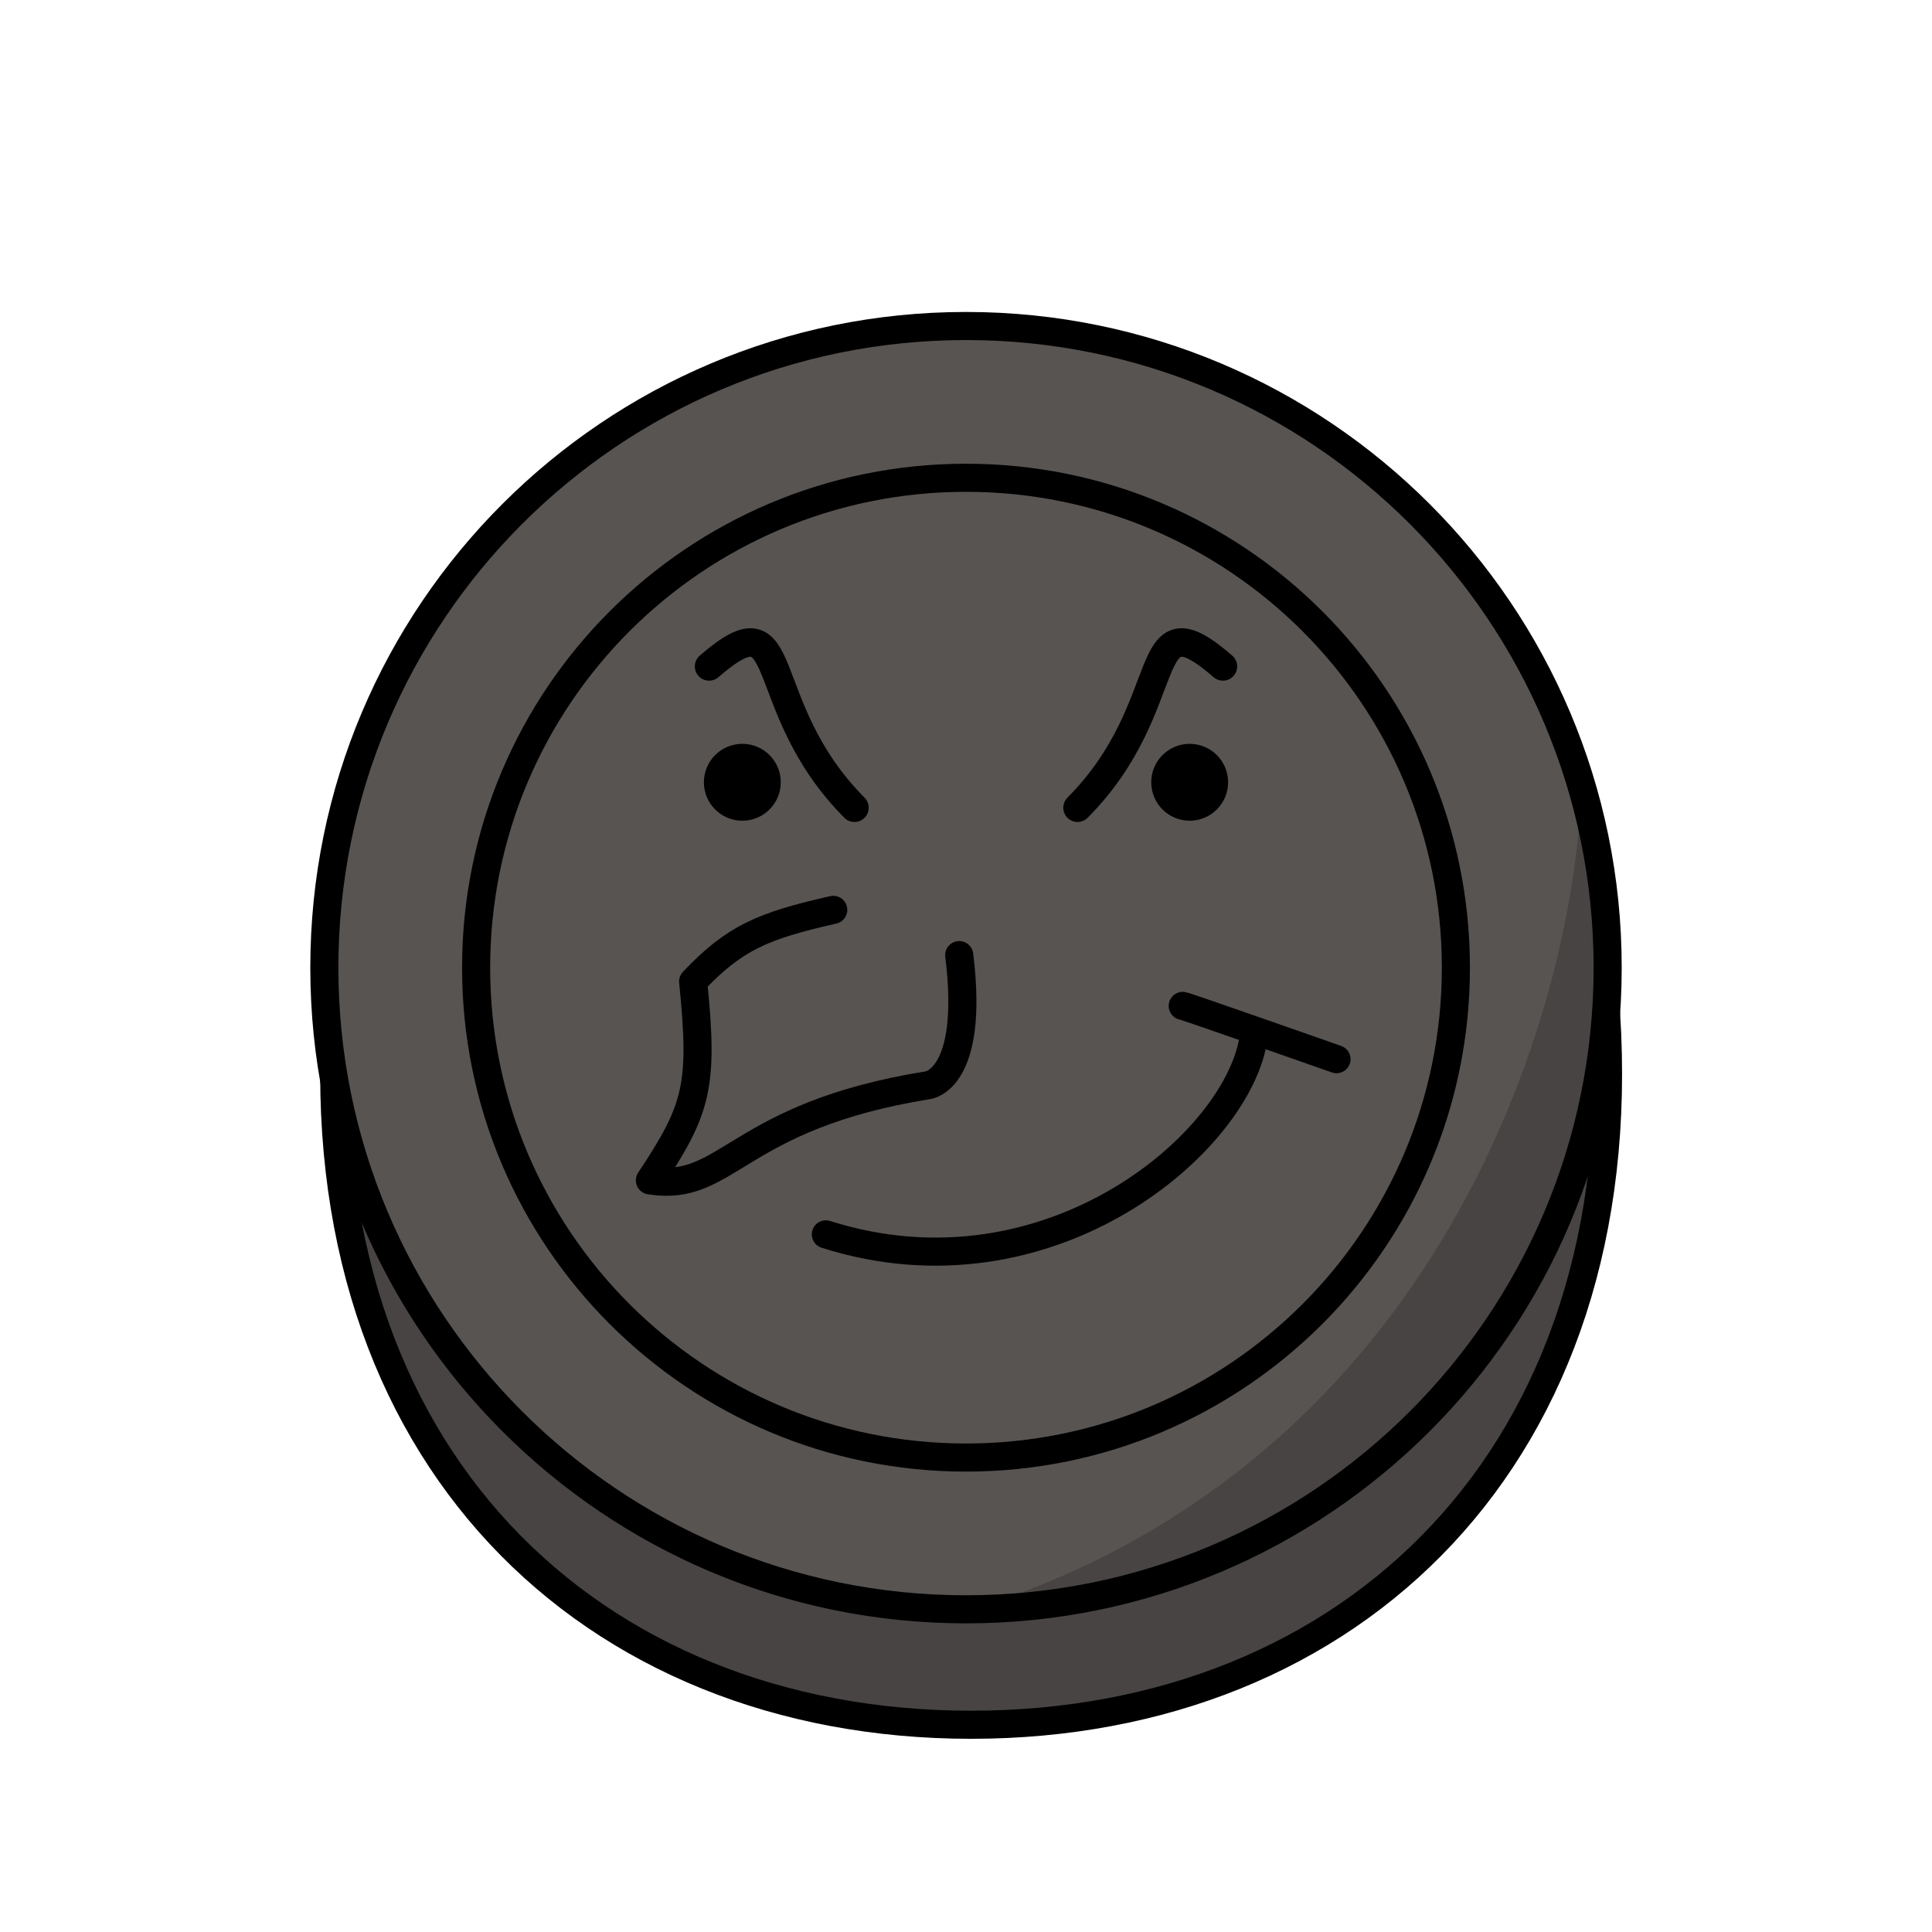
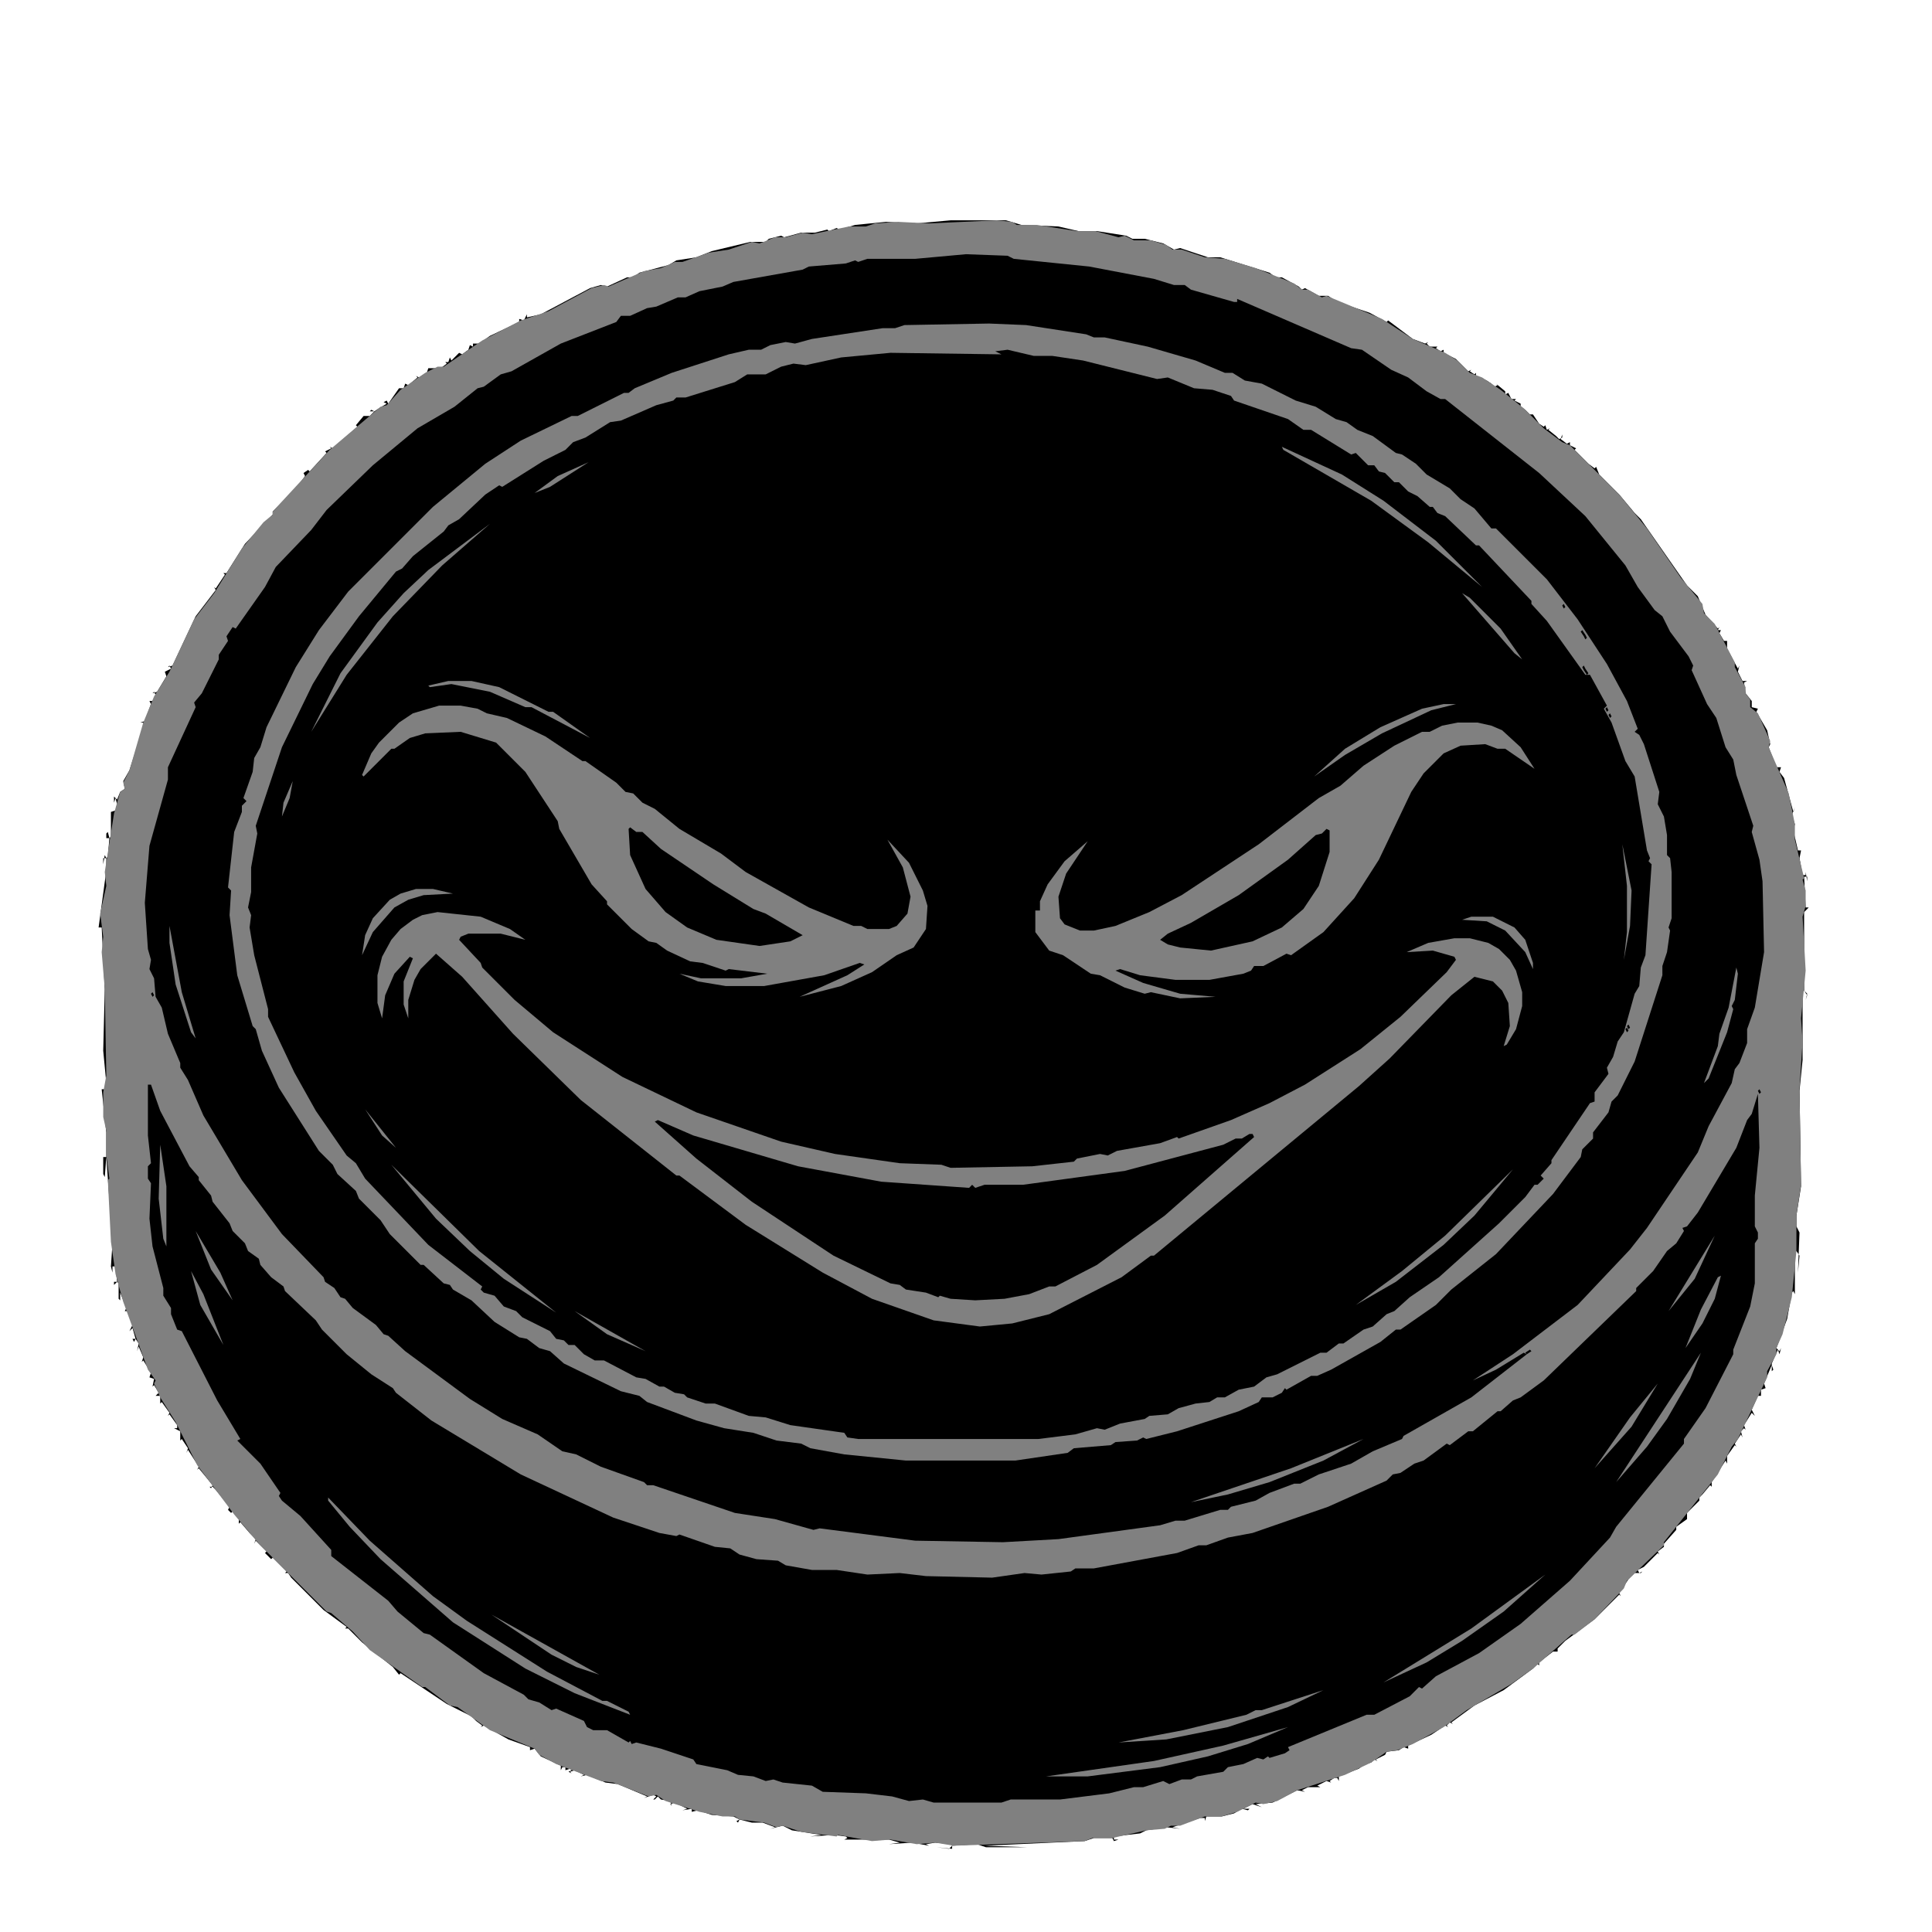
- <svg xmlns="http://www.w3.org/2000/svg" width="688" height="688" viewBox="0 0 182.033 182.033" version="1.1" id="svg1" xml:space="preserve">
-   <defs id="defs1" />
-   <g id="layer1">
-     <path id="path1" d="m 31.682,94.216 c -2.714,41.58 23.886,67.068 59.819,67.077 h -4e-6 c 35.932,-0.009 62.533,-25.497 59.819,-67.077" style="fill:#474443;fill-opacity:1;stroke:#000000;stroke-width:2.646;stroke-linecap:round;stroke-dasharray:none;stroke-opacity:1" transform="matrix(-1,0,0,1,183.0009,1.214293)" />
-     <circle style="fill:#575452;fill-opacity:1;stroke:none;stroke-width:2.646;stroke-linecap:round;stroke-dasharray:none;stroke-opacity:1" id="path1-8-2" cx="91.017" cy="91.173" r="60.457" />
-     <path style="fill:#474443;fill-opacity:1;stroke:none;stroke-width:3.969;stroke-linecap:round;stroke-linejoin:round;stroke-dasharray:none;stroke-opacity:1" d="M 91.678,151.63 C 134.048,138.324 147.726,98.058 148.96,75.364 c 4.136,17.71 -0.54,47.74 -18.653,63.566 -12.494,8.692 -25.637,9.815 -38.629,12.7 z" id="path8" />
-     <circle style="fill:none;fill-opacity:1;stroke:#000000;stroke-width:2.646;stroke-linecap:round;stroke-dasharray:none;stroke-opacity:1" id="path1-8" cx="91.017" cy="91.173" r="60.457" />
-     <circle style="fill:#575452;fill-opacity:1;stroke:#000000;stroke-width:2.646;stroke-dasharray:none;stroke-opacity:1" id="path1-8-1" cx="91.017" cy="91.173" r="46.157" />
-     <g id="g4-2" transform="translate(36.85274,7.357842)">
-       <circle style="fill:#000000;fill-opacity:1;stroke:none;stroke-width:2.646;stroke-dasharray:none;stroke-opacity:1" id="path3-7" cx="75.238" cy="66.348" r="3.622" />
-       <path style="fill:none;fill-opacity:1;stroke:#000000;stroke-width:2.686;stroke-linecap:round;stroke-dasharray:none;stroke-opacity:1" d="M 64.673,68.746 C 74.324,59.043 70.331,48.453 78.371,55.431" id="path4-6" />
-     </g>
-     <g id="g4-2-4" transform="matrix(-1,0,0,1,145.1806,7.357842)">
-       <circle style="fill:#000000;fill-opacity:1;stroke:none;stroke-width:2.646;stroke-dasharray:none;stroke-opacity:1" id="path3-7-1" cx="75.238" cy="66.348" r="3.622" />
-       <path style="fill:none;fill-opacity:1;stroke:#000000;stroke-width:2.686;stroke-linecap:round;stroke-dasharray:none;stroke-opacity:1" d="M 64.673,68.746 C 74.324,59.043 70.331,48.453 78.371,55.431" id="path4-6-1" />
-     </g>
-     <g id="g8" transform="translate(0,0.1559604)">
-       <path style="fill:none;fill-opacity:1;stroke:#000000;stroke-width:2.646;stroke-linecap:round;stroke-dasharray:none;stroke-opacity:1" d="m 77.811,116.145 c 21.079,6.703 39.111,-8.818 40.335,-18.768" id="path5" />
-       <path style="fill:none;fill-opacity:1;stroke:#000000;stroke-width:2.646;stroke-linecap:round;stroke-dasharray:none;stroke-opacity:1" d="m 111.437,94.619 c 0.329,0.041 14.488,5.021 14.488,5.021" id="path6" />
-     </g>
-     <path style="fill:none;fill-opacity:1;stroke:#000000;stroke-width:2.646;stroke-linecap:round;stroke-linejoin:round;stroke-dasharray:none;stroke-opacity:1" d="m 78.509,85.727 c -6.641,1.506 -9.282,2.618 -13.201,6.745 0.999,9.897 0.386,12.015 -4.074,18.743 7.386,1.193 8.075,-6.045 26.193,-8.964 0,0 4.416,-0.471 2.951,-12.26" id="path7" />
-   </g>
+ <svg xmlns="http://www.w3.org/2000/svg" width="1254" height="1254" viewBox="0 0 1254 1254">
+   <path d="M 439 169 L 434 172 L 415 177 L 411 180 L 407 180 L 394 186 L 390 185 L 383 187 L 351 204 L 342 206 L 342 204 L 340 208 L 337 207 L 337 209 L 318 218 L 311 223 L 307 223 L 307 225 L 305 224 L 304 227 L 300 230 L 298 229 L 293 234 L 292 232 L 291 235 L 289 235 L 290 236 L 286 239 L 278 239 L 277 242 L 272 245 L 270 244 L 271 245 L 265 250 L 263 249 L 262 252 L 259 252 L 252 262 L 251 260 L 249 261 L 251 262 L 246 265 L 245 264 L 246 265 L 243 267 L 241 266 L 240 267 L 243 267 L 240 270 L 236 270 L 231 276 L 230 275 L 232 277 L 216 291 L 214 290 L 215 291 L 211 293 L 212 294 L 201 306 L 199 304 L 200 305 L 197 307 L 198 309 L 192 317 L 177 332 L 177 334 L 159 353 L 147 372 L 145 372 L 146 373 L 140 382 L 139 381 L 140 383 L 127 400 L 112 432 L 109 433 L 110 432 L 111 434 L 107 436 L 108 439 L 102 449 L 99 450 L 100 449 L 101 451 L 99 455 L 97 455 L 98 457 L 94 468 L 91 469 L 93 469 L 93 472 L 84 500 L 80 507 L 81 512 L 78 514 L 76 519 L 74 517 L 74 521 L 75 518 L 76 522 L 75 526 L 72 527 L 72 543 L 71 544 L 70 540 L 69 541 L 69 544 L 71 544 L 70 556 L 69 557 L 68 555 L 67 561 L 67 557 L 69 557 L 69 565 L 64 602 L 66 602 L 68 642 L 67 682 L 69 703 L 68 707 L 66 707 L 69 735 L 69 751 L 67 751 L 67 739 L 67 762 L 68 764 L 69 751 L 73 807 L 72 822 L 73 826 L 73 822 L 75 822 L 76 832 L 74 832 L 74 834 L 76 832 L 77 833 L 77 843 L 78 844 L 78 839 L 82 849 L 81 851 L 83 851 L 86 860 L 84 864 L 86 862 L 88 869 L 86 869 L 87 871 L 88 869 L 90 872 L 89 877 L 90 874 L 93 881 L 92 884 L 93 883 L 98 891 L 97 894 L 100 895 L 99 900 L 100 899 L 103 904 L 101 906 L 104 906 L 104 911 L 105 910 L 110 917 L 109 919 L 110 918 L 115 925 L 115 927 L 113 927 L 117 929 L 117 935 L 118 934 L 122 940 L 121 943 L 122 941 L 129 952 L 128 954 L 129 953 L 138 964 L 137 966 L 136 965 L 138 965 L 140 967 L 139 968 L 140 967 L 149 978 L 148 980 L 150 982 L 151 981 L 155 986 L 155 989 L 156 988 L 162 995 L 161 996 L 162 995 L 166 999 L 165 1002 L 166 1000 L 173 1007 L 172 1008 L 176 1012 L 177 1011 L 186 1020 L 185 1021 L 187 1021 L 189 1024 L 188 1025 L 189 1024 L 191 1026 L 190 1027 L 191 1026 L 210 1045 L 225 1056 L 224 1057 L 226 1057 L 230 1061 L 229 1062 L 230 1061 L 233 1064 L 232 1065 L 233 1064 L 235 1066 L 234 1067 L 235 1066 L 255 1082 L 259 1087 L 260 1086 L 290 1106 L 306 1114 L 309 1117 L 308 1118 L 309 1117 L 313 1120 L 312 1121 L 314 1120 L 330 1129 L 344 1134 L 344 1136 L 347 1135 L 351 1140 L 364 1146 L 364 1149 L 365 1147 L 367 1147 L 367 1149 L 370 1148 L 371 1149 L 369 1150 L 371 1151 L 370 1150 L 373 1149 L 379 1152 L 377 1153 L 381 1152 L 393 1157 L 401 1158 L 420 1166 L 418 1167 L 424 1165 L 426 1166 L 424 1168 L 421 1168 L 425 1168 L 427 1166 L 429 1168 L 435 1169 L 436 1172 L 435 1171 L 438 1170 L 446 1174 L 443 1175 L 449 1174 L 449 1176 L 453 1175 L 462 1178 L 476 1179 L 480 1181 L 478 1182 L 479 1183 L 480 1181 L 488 1183 L 495 1183 L 503 1186 L 500 1187 L 508 1185 L 514 1188 L 533 1191 L 526 1192 L 541 1191 L 549 1192 L 550 1193 L 548 1194 L 577 1194 L 584 1196 L 577 1197 L 592 1196 L 603 1198 L 601 1197 L 607 1196 L 617 1197 L 618 1198 L 616 1200 L 608 1199 L 618 1200 L 618 1198 L 634 1197 L 640 1199 L 667 1199 L 639 1198 L 704 1195 L 710 1193 L 722 1193 L 723 1195 L 726 1194 L 723 1194 L 723 1192 L 740 1190 L 744 1188 L 757 1186 L 766 1187 L 761 1186 L 779 1180 L 782 1180 L 782 1182 L 780 1182 L 782 1182 L 783 1179 L 793 1179 L 801 1177 L 806 1174 L 810 1175 L 811 1174 L 807 1174 L 813 1171 L 819 1173 L 815 1171 L 826 1170 L 842 1162 L 847 1163 L 845 1162 L 849 1160 L 857 1160 L 855 1159 L 861 1156 L 864 1157 L 863 1156 L 866 1154 L 868 1154 L 869 1156 L 869 1153 L 882 1148 L 886 1145 L 890 1144 L 891 1146 L 890 1144 L 892 1142 L 894 1143 L 893 1142 L 899 1139 L 900 1137 L 908 1136 L 911 1134 L 914 1135 L 914 1133 L 929 1126 L 938 1120 L 940 1121 L 939 1120 L 941 1118 L 943 1119 L 942 1118 L 957 1107 L 976 1097 L 995 1083 L 996 1084 L 995 1083 L 998 1080 L 999 1081 L 999 1079 L 1008 1072 L 1011 1072 L 1011 1070 L 1016 1065 L 1035 1051 L 1051 1035 L 1052 1036 L 1051 1034 L 1057 1025 L 1061 1021 L 1065 1021 L 1066 1020 L 1064 1021 L 1063 1019 L 1067 1017 L 1076 1008 L 1077 1009 L 1076 1007 L 1080 1004 L 1080 1002 L 1088 993 L 1088 991 L 1095 986 L 1095 982 L 1103 974 L 1103 972 L 1105 970 L 1106 971 L 1105 970 L 1110 964 L 1111 965 L 1111 962 L 1120 948 L 1121 950 L 1121 945 L 1126 938 L 1127 939 L 1126 937 L 1130 931 L 1131 933 L 1130 929 L 1132 927 L 1133 928 L 1132 925 L 1137 917 L 1139 919 L 1137 915 L 1141 906 L 1143 906 L 1143 902 L 1146 901 L 1145 898 L 1150 886 L 1151 889 L 1150 890 L 1150 885 L 1154 876 L 1155 879 L 1156 875 L 1155 877 L 1153 875 L 1160 856 L 1163 839 L 1164 838 L 1165 840 L 1165 813 L 1166 812 L 1168 815 L 1167 826 L 1168 800 L 1166 796 L 1166 789 L 1169 770 L 1168 708 L 1170 688 L 1170 644 L 1171 643 L 1173 646 L 1172 649 L 1173 645 L 1171 643 L 1171 592 L 1174 589 L 1172 589 L 1171 569 L 1173 569 L 1173 572 L 1172 566 L 1172 568 L 1170 568 L 1168 557 L 1169 552 L 1167 552 L 1164 539 L 1165 535 L 1163 529 L 1165 524 L 1164 527 L 1158 505 L 1155 501 L 1156 498 L 1153 498 L 1148 485 L 1149 483 L 1151 483 L 1149 483 L 1147 474 L 1140 462 L 1141 460 L 1137 459 L 1137 455 L 1133 450 L 1132 443 L 1134 442 L 1131 442 L 1128 436 L 1129 432 L 1128 434 L 1121 421 L 1121 416 L 1119 416 L 1116 411 L 1117 409 L 1115 409 L 1116 407 L 1115 408 L 1107 399 L 1102 387 L 1095 380 L 1065 337 L 1061 333 L 1063 332 L 1061 333 L 1051 321 L 1052 320 L 1051 321 L 1047 317 L 1048 316 L 1047 317 L 1038 308 L 1036 303 L 1035 304 L 1031 301 L 1033 300 L 1031 301 L 1027 297 L 1028 296 L 1027 297 L 1022 292 L 1023 291 L 1019 289 L 1019 287 L 1017 288 L 1013 285 L 1014 282 L 1014 284 L 1012 285 L 1010 283 L 1011 282 L 1010 283 L 1005 279 L 1006 278 L 1004 279 L 1003 276 L 1002 277 L 999 275 L 995 269 L 993 269 L 990 266 L 991 265 L 990 266 L 987 264 L 987 262 L 983 260 L 984 259 L 981 259 L 979 255 L 977 256 L 977 254 L 971 249 L 972 250 L 970 251 L 968 249 L 969 248 L 968 249 L 965 247 L 966 246 L 965 247 L 958 244 L 958 242 L 957 243 L 954 241 L 955 240 L 953 241 L 945 233 L 937 229 L 937 227 L 935 228 L 932 226 L 933 225 L 928 225 L 926 223 L 927 222 L 925 223 L 917 220 L 901 208 L 900 209 L 889 203 L 868 196 L 862 192 L 856 192 L 847 187 L 845 188 L 843 186 L 845 184 L 843 186 L 832 180 L 828 180 L 824 177 L 792 167 L 784 167 L 766 161 L 762 162 L 755 158 L 743 155 L 735 155 L 731 153 L 712 150 L 700 150 L 687 147 L 663 146 L 653 143 L 617 143 L 595 145 L 575 144 L 555 146 L 545 149 L 543 148 L 538 150 L 537 149 L 529 151 L 520 151 L 509 154 L 507 153 L 499 155 L 497 157 L 487 157 L 462 163 L 452 167 Z" fill="#000000" fill-rule="evenodd" stroke="none" />
+   <path d="M 583 144 L 568 145 L 562 147 L 551 147 L 527 152 L 521 151 L 510 154 L 503 154 L 493 158 L 488 157 L 473 162 L 460 164 L 443 170 L 438 170 L 429 174 L 418 176 L 395 186 L 392 185 L 384 187 L 356 202 L 338 208 L 313 221 L 288 238 L 284 238 L 276 242 L 260 253 L 251 263 L 247 264 L 214 292 L 177 332 L 177 334 L 171 339 L 157 356 L 139 385 L 126 402 L 110 436 L 100 452 L 93 469 L 84 500 L 80 508 L 81 512 L 78 514 L 74 528 L 68 566 L 69 575 L 65 593 L 67 608 L 66 618 L 68 642 L 69 698 L 67 709 L 67 725 L 69 734 L 69 750 L 71 765 L 70 766 L 72 806 L 75 827 L 80 845 L 96 889 L 101 896 L 100 898 L 104 907 L 114 923 L 128 951 L 152 983 L 168 1002 L 212 1046 L 215 1047 L 229 1059 L 240 1071 L 274 1095 L 276 1095 L 292 1107 L 297 1108 L 318 1123 L 347 1135 L 350 1139 L 361 1145 L 390 1156 L 398 1157 L 421 1166 L 426 1165 L 432 1169 L 454 1176 L 469 1179 L 477 1179 L 480 1181 L 496 1183 L 504 1186 L 508 1185 L 520 1189 L 543 1192 L 544 1191 L 566 1195 L 578 1194 L 595 1197 L 607 1196 L 619 1198 L 704 1195 L 709 1193 L 722 1193 L 744 1188 L 756 1187 L 760 1185 L 766 1185 L 782 1179 L 793 1179 L 803 1176 L 815 1170 L 820 1171 L 829 1169 L 842 1162 L 873 1152 L 890 1144 L 900 1137 L 907 1136 L 917 1132 L 937 1121 L 952 1110 L 981 1093 L 995 1083 L 1020 1061 L 1022 1061 L 1035 1051 L 1054 1031 L 1056 1026 L 1080 1003 L 1080 1001 L 1115 957 L 1124 939 L 1128 934 L 1147 894 L 1147 890 L 1153 879 L 1153 875 L 1157 866 L 1163 842 L 1166 812 L 1166 789 L 1169 769 L 1168 707 L 1170 676 L 1169 661 L 1172 630 L 1170 595 L 1172 588 L 1172 578 L 1170 571 L 1171 570 L 1165 545 L 1165 535 L 1161 515 L 1148 485 L 1149 481 L 1141 463 L 1136 459 L 1136 454 L 1133 450 L 1133 446 L 1126 433 L 1126 430 L 1113 405 L 1106 398 L 1105 392 L 1091 375 L 1069 343 L 1051 321 L 1019 289 L 1014 287 L 1002 278 L 989 265 L 974 253 L 962 245 L 954 242 L 946 234 L 938 229 L 917 220 L 897 207 L 861 192 L 858 193 L 849 188 L 845 188 L 840 184 L 815 174 L 795 168 L 782 167 L 767 162 L 761 162 L 757 159 L 747 156 L 736 156 L 730 153 L 726 154 L 711 150 L 699 150 L 673 146 L 660 146 L 657 144 L 647 143 L 603 145 Z M 993 876 L 994 877 L 991 879 L 990 878 Z M 1141 708 L 1142 707 L 1143 709 L 1142 710 Z M 96 704 L 98 704 L 104 721 L 123 757 L 129 764 L 129 766 L 137 776 L 138 780 L 149 794 L 151 799 L 159 807 L 161 812 L 168 817 L 169 821 L 176 829 L 184 835 L 185 838 L 205 857 L 209 863 L 225 879 L 241 892 L 255 901 L 257 904 L 280 922 L 338 957 L 398 985 L 428 995 L 439 997 L 441 996 L 464 1004 L 474 1005 L 480 1009 L 491 1012 L 505 1013 L 510 1016 L 527 1019 L 543 1019 L 563 1022 L 584 1021 L 601 1023 L 644 1024 L 665 1021 L 676 1022 L 695 1020 L 698 1018 L 710 1018 L 764 1008 L 778 1003 L 783 1003 L 797 998 L 813 995 L 862 978 L 900 961 L 904 957 L 909 956 L 918 950 L 924 948 L 939 937 L 941 938 L 953 929 L 956 929 L 972 916 L 974 916 L 982 909 L 987 907 L 1002 896 L 1062 838 L 1062 836 L 1073 825 L 1082 812 L 1088 807 L 1093 799 L 1092 797 L 1095 796 L 1102 787 L 1127 745 L 1134 727 L 1137 723 L 1141 710 L 1142 745 L 1139 776 L 1139 796 L 1141 800 L 1141 804 L 1139 807 L 1139 833 L 1136 848 L 1125 876 L 1125 879 L 1107 914 L 1093 934 L 1093 937 L 1049 991 L 1045 998 L 1019 1026 L 987 1054 L 960 1073 L 932 1088 L 923 1096 L 921 1095 L 915 1101 L 892 1113 L 887 1113 L 836 1134 L 837 1136 L 834 1138 L 824 1141 L 823 1140 L 820 1142 L 816 1141 L 807 1145 L 797 1147 L 794 1150 L 777 1153 L 773 1155 L 767 1155 L 759 1158 L 755 1156 L 742 1160 L 736 1160 L 720 1164 L 688 1168 L 656 1168 L 650 1170 L 606 1170 L 599 1168 L 590 1169 L 579 1166 L 562 1164 L 534 1163 L 527 1159 L 508 1157 L 502 1155 L 497 1156 L 489 1153 L 479 1152 L 472 1149 L 452 1145 L 450 1142 L 429 1135 L 413 1131 L 410 1132 L 409 1130 L 408 1131 L 394 1123 L 385 1123 L 381 1121 L 379 1117 L 361 1109 L 358 1110 L 350 1105 L 343 1103 L 340 1100 L 314 1086 L 279 1061 L 275 1060 L 258 1046 L 252 1039 L 215 1010 L 215 1006 L 195 984 L 183 974 L 181 971 L 182 969 L 169 950 L 154 935 L 156 934 L 141 909 L 118 864 L 115 863 L 111 853 L 111 849 L 106 841 L 106 836 L 99 809 L 97 791 L 98 768 L 96 765 L 96 757 L 98 755 L 96 737 Z M 836 1121 L 794 1133 L 749 1143 L 679 1153 L 706 1153 L 753 1147 L 784 1140 L 810 1132 Z M 859 1097 L 819 1110 L 815 1110 L 809 1113 L 768 1123 L 726 1131 L 757 1129 L 797 1121 L 836 1108 Z M 319 1048 L 358 1074 L 374 1082 L 389 1087 Z M 1003 1022 L 955 1057 L 898 1092 L 926 1079 L 949 1065 L 976 1046 Z M 213 972 L 213 974 L 227 991 L 247 1012 L 294 1053 L 341 1083 L 373 1099 L 409 1113 L 408 1111 L 394 1104 L 391 1104 L 355 1085 L 303 1052 L 281 1036 L 240 1000 Z M 1076 898 L 1058 920 L 1035 953 L 1059 926 Z M 1104 878 L 1049 962 L 1069 939 L 1082 921 L 1097 895 Z M 1117 828 L 1115 829 L 1104 850 L 1094 875 L 1105 859 L 1113 843 Z M 124 825 L 130 847 L 145 873 L 132 840 Z M 1113 802 L 1083 851 L 1100 830 Z M 127 799 L 137 824 L 151 844 L 143 826 Z M 104 743 L 103 778 L 106 804 L 108 809 L 108 770 Z M 98 645 L 99 644 L 100 646 L 99 647 Z M 563 168 L 594 168 L 627 165 L 654 166 L 658 168 L 707 173 L 749 181 L 762 185 L 769 185 L 773 188 L 801 196 L 803 196 L 803 194 L 877 226 L 884 227 L 903 240 L 914 245 L 926 254 L 935 259 L 938 259 L 999 307 L 1029 335 L 1055 367 L 1063 381 L 1074 396 L 1079 400 L 1084 410 L 1096 426 L 1099 432 L 1098 435 L 1108 457 L 1114 466 L 1120 485 L 1125 493 L 1127 503 L 1138 536 L 1137 540 L 1142 558 L 1144 572 L 1145 618 L 1139 654 L 1134 668 L 1134 677 L 1129 690 L 1126 694 L 1124 703 L 1109 731 L 1102 748 L 1069 797 L 1058 811 L 1024 847 L 982 879 L 956 896 L 971 889 L 989 878 L 991 879 L 955 907 L 911 932 L 910 934 L 891 942 L 877 950 L 856 957 L 844 963 L 840 963 L 824 969 L 815 974 L 799 978 L 797 980 L 792 980 L 769 987 L 763 987 L 753 990 L 687 999 L 651 1001 L 594 1000 L 532 992 L 528 993 L 503 986 L 477 982 L 424 964 L 420 964 L 418 962 L 390 952 L 374 944 L 365 942 L 349 931 L 326 921 L 305 908 L 263 877 L 252 867 L 249 866 L 244 860 L 229 849 L 224 843 L 221 842 L 217 836 L 211 832 L 210 829 L 183 801 L 157 766 L 132 724 L 122 701 L 117 693 L 117 690 L 109 671 L 105 654 L 101 647 L 100 635 L 97 629 L 98 623 L 96 616 L 94 586 L 97 549 L 109 506 L 109 498 L 127 459 L 126 456 L 131 450 L 142 428 L 142 425 L 148 416 L 147 413 L 151 407 L 153 408 L 172 381 L 179 368 L 202 344 L 212 331 L 242 302 L 271 278 L 295 264 L 310 252 L 314 251 L 325 243 L 332 241 L 364 223 L 400 209 L 403 205 L 409 205 L 420 200 L 426 199 L 440 193 L 445 193 L 454 189 L 469 186 L 476 183 L 521 175 L 525 173 L 549 171 L 555 169 L 557 170 Z M 885 934 L 838 953 L 773 975 L 797 970 L 824 962 L 859 948 Z M 1127 628 L 1122 654 L 1116 671 L 1115 679 L 1106 703 L 1109 700 L 1121 670 L 1125 655 L 1124 653 L 1126 649 L 1128 632 Z M 110 601 L 110 612 L 114 639 L 124 670 L 127 674 L 118 644 Z M 473 230 L 436 242 L 412 252 L 408 255 L 405 255 L 375 270 L 371 270 L 338 286 L 315 301 L 281 329 L 226 384 L 207 409 L 192 433 L 173 472 L 169 485 L 165 492 L 164 501 L 158 518 L 160 520 L 157 523 L 157 527 L 152 540 L 148 576 L 150 578 L 149 594 L 154 633 L 164 666 L 166 668 L 170 682 L 181 706 L 207 747 L 216 756 L 219 762 L 231 773 L 233 778 L 247 792 L 253 801 L 273 821 L 275 821 L 288 833 L 292 834 L 294 837 L 306 844 L 321 858 L 337 868 L 342 869 L 350 875 L 357 877 L 366 885 L 403 903 L 415 906 L 420 910 L 452 922 L 470 927 L 489 930 L 504 935 L 520 937 L 526 940 L 548 944 L 588 948 L 659 948 L 693 943 L 697 940 L 721 938 L 724 936 L 738 935 L 742 933 L 744 934 L 764 929 L 804 916 L 817 910 L 819 907 L 826 907 L 832 904 L 834 901 L 835 902 L 851 893 L 855 893 L 864 889 L 896 871 L 906 863 L 909 863 L 932 847 L 942 837 L 971 814 L 1008 775 L 1026 751 L 1027 746 L 1034 739 L 1034 735 L 1044 722 L 1046 715 L 1050 711 L 1061 689 L 1079 633 L 1079 627 L 1082 618 L 1084 604 L 1083 602 L 1085 596 L 1085 566 L 1084 557 L 1082 555 L 1082 542 L 1080 530 L 1076 522 L 1077 514 L 1067 483 L 1064 477 L 1061 475 L 1063 473 L 1056 455 L 1043 431 L 1024 402 L 1004 376 L 971 343 L 968 343 L 957 330 L 948 324 L 941 317 L 926 308 L 919 301 L 910 295 L 906 294 L 891 283 L 881 279 L 874 274 L 867 272 L 854 264 L 841 260 L 819 249 L 808 247 L 800 242 L 795 242 L 776 234 L 745 225 L 717 219 L 710 219 L 705 217 L 666 211 L 642 210 L 587 211 L 581 213 L 573 213 L 527 220 L 516 223 L 510 222 L 500 224 L 494 227 L 486 227 Z M 1055 668 L 1056 667 L 1057 669 L 1056 670 Z M 1056 666 L 1057 665 L 1058 667 L 1057 668 Z M 1044 464 L 1045 463 L 1046 465 L 1045 466 Z M 1042 460 L 1043 459 L 1044 461 L 1043 462 Z M 1028 435 L 1029 434 L 1031 437 L 1030 438 Z M 1027 433 L 1028 432 L 1029 434 L 1028 435 Z M 1028 413 L 1029 412 L 1030 414 L 1029 415 Z M 1026 410 L 1027 409 L 1029 412 L 1028 413 Z M 1014 393 L 1015 392 L 1016 394 L 1015 395 Z M 799 257 L 801 260 L 836 272 L 846 279 L 851 279 L 877 295 L 880 294 L 888 302 L 892 302 L 895 306 L 899 307 L 905 313 L 908 313 L 914 319 L 920 322 L 928 329 L 930 329 L 933 333 L 938 335 L 958 354 L 960 354 L 994 390 L 994 392 L 1004 403 L 1029 438 L 1032 438 L 1043 458 L 1041 460 L 1046 469 L 1055 494 L 1061 504 L 1069 552 L 1071 557 L 1070 559 L 1072 561 L 1068 620 L 1065 628 L 1064 640 L 1061 645 L 1054 670 L 1050 676 L 1047 686 L 1043 693 L 1044 697 L 1035 709 L 1035 715 L 1032 716 L 1007 753 L 1007 755 L 1000 763 L 1002 765 L 998 769 L 996 769 L 990 777 L 973 794 L 934 829 L 915 842 L 905 851 L 900 853 L 891 861 L 885 863 L 872 872 L 869 872 L 861 878 L 857 878 L 829 892 L 822 894 L 814 900 L 804 902 L 795 907 L 790 907 L 785 910 L 776 911 L 765 914 L 758 918 L 746 919 L 743 921 L 727 924 L 717 928 L 712 927 L 698 931 L 674 934 L 557 934 L 550 933 L 548 930 L 513 925 L 497 920 L 486 919 L 464 911 L 458 911 L 446 907 L 444 905 L 438 904 L 431 900 L 428 900 L 419 895 L 413 894 L 392 883 L 386 883 L 379 879 L 373 873 L 369 873 L 366 870 L 361 869 L 357 864 L 339 855 L 335 851 L 327 848 L 321 841 L 314 839 L 312 837 L 313 835 L 278 808 L 237 765 L 231 755 L 225 750 L 205 721 L 191 696 L 174 660 L 174 655 L 165 620 L 162 602 L 163 594 L 161 589 L 163 579 L 163 563 L 167 541 L 166 536 L 183 485 L 203 444 L 214 426 L 233 400 L 257 371 L 261 369 L 268 361 L 288 345 L 291 341 L 298 337 L 315 321 L 324 315 L 326 316 L 353 299 L 367 292 L 372 287 L 380 284 L 396 274 L 403 273 L 426 263 L 437 260 L 439 258 L 445 258 L 477 248 L 485 243 L 497 243 L 507 238 L 515 236 L 523 237 L 546 232 L 578 229 L 650 230 L 646 228 L 654 227 L 671 231 L 683 231 L 703 234 L 751 246 L 758 245 L 775 252 L 787 253 Z M 373 851 L 394 866 L 419 877 Z M 982 759 L 938 802 L 910 825 L 880 847 L 906 832 L 937 808 L 957 789 Z M 254 756 L 283 791 L 305 812 L 327 830 L 361 852 L 311 812 Z M 237 720 L 248 737 L 257 745 Z M 949 597 L 965 598 L 977 604 L 990 618 L 995 629 L 995 625 L 990 610 L 983 602 L 969 595 L 955 595 Z M 245 633 L 245 651 L 248 661 L 250 646 L 256 632 L 266 621 L 268 622 L 262 637 L 262 652 L 265 661 L 265 649 L 269 636 L 273 629 L 283 619 L 300 634 L 333 671 L 377 714 L 439 763 L 441 763 L 484 795 L 534 826 L 566 843 L 606 857 L 636 861 L 657 859 L 681 853 L 728 829 L 747 815 L 749 815 L 882 705 L 902 687 L 942 646 L 957 634 L 969 637 L 975 643 L 979 651 L 980 666 L 976 679 L 978 678 L 984 668 L 988 653 L 988 644 L 984 630 L 980 623 L 973 616 L 966 612 L 954 609 L 944 609 L 927 612 L 913 618 L 930 617 L 944 621 L 945 623 L 939 631 L 909 660 L 883 681 L 847 704 L 824 716 L 799 727 L 765 739 L 764 738 L 753 742 L 725 747 L 719 750 L 714 749 L 699 752 L 697 754 L 670 757 L 617 758 L 611 756 L 584 755 L 542 749 L 507 741 L 452 722 L 404 699 L 359 670 L 334 649 L 313 628 L 312 625 L 298 610 L 299 608 L 304 606 L 325 606 L 341 610 L 331 603 L 312 595 L 284 592 L 274 594 L 268 597 L 260 603 L 254 610 L 248 621 Z M 425 728 L 427 727 L 450 737 L 518 757 L 572 767 L 629 771 L 631 769 L 633 771 L 639 769 L 664 769 L 730 760 L 794 743 L 802 739 L 806 739 L 811 736 L 813 736 L 814 738 L 756 789 L 712 821 L 685 835 L 681 835 L 668 840 L 652 843 L 633 844 L 617 843 L 610 841 L 609 842 L 601 839 L 588 837 L 584 834 L 578 833 L 541 815 L 488 780 L 452 752 Z M 294 580 L 281 577 L 270 577 L 260 580 L 253 584 L 242 596 L 237 607 L 235 620 L 242 605 L 256 589 L 265 584 L 275 581 Z M 1053 548 L 1056 575 L 1056 605 L 1054 623 L 1058 601 L 1059 578 Z M 190 507 L 184 521 L 183 530 L 188 518 Z M 996 499 L 987 485 L 975 474 L 968 471 L 959 469 L 946 469 L 936 471 L 928 475 L 923 475 L 905 484 L 885 497 L 870 510 L 856 518 L 817 548 L 767 581 L 746 592 L 724 601 L 710 604 L 701 604 L 691 600 L 688 596 L 687 582 L 692 567 L 706 546 L 691 559 L 680 574 L 675 585 L 675 591 L 672 591 L 672 605 L 681 617 L 690 620 L 708 632 L 714 633 L 730 641 L 743 645 L 747 644 L 766 648 L 789 647 L 766 645 L 742 638 L 724 630 L 727 629 L 740 633 L 763 636 L 785 636 L 807 632 L 812 630 L 814 627 L 820 627 L 835 619 L 838 620 L 859 605 L 879 583 L 895 558 L 916 514 L 924 502 L 937 489 L 948 484 L 964 483 L 972 486 L 977 486 Z M 863 539 L 863 553 L 856 575 L 846 590 L 832 602 L 813 611 L 786 617 L 766 615 L 758 613 L 753 610 L 758 606 L 773 599 L 804 581 L 836 558 L 854 542 L 858 541 L 861 538 Z M 235 503 L 236 504 L 254 486 L 256 486 L 266 479 L 276 476 L 299 475 L 322 482 L 341 501 L 362 533 L 363 538 L 384 574 L 394 585 L 394 587 L 410 603 L 421 611 L 426 612 L 433 617 L 448 624 L 456 625 L 471 630 L 473 629 L 498 632 L 481 635 L 455 635 L 441 632 L 453 637 L 471 640 L 496 640 L 535 633 L 558 625 L 561 626 L 550 633 L 519 647 L 546 640 L 566 631 L 582 620 L 593 615 L 601 603 L 602 588 L 599 578 L 590 560 L 576 545 L 586 563 L 591 582 L 589 593 L 582 601 L 577 603 L 563 603 L 559 601 L 554 601 L 525 589 L 484 566 L 468 554 L 441 538 L 425 525 L 417 521 L 411 515 L 406 514 L 400 508 L 380 494 L 378 494 L 354 478 L 329 466 L 316 463 L 310 460 L 299 458 L 285 458 L 268 463 L 259 469 L 246 482 L 241 489 Z M 408 538 L 409 537 L 413 540 L 417 540 L 429 551 L 463 574 L 489 590 L 497 593 L 521 607 L 513 611 L 493 614 L 465 610 L 446 602 L 432 592 L 419 577 L 409 555 Z M 945 457 L 937 457 L 923 460 L 896 472 L 873 486 L 853 504 L 873 490 L 897 476 L 929 461 Z M 278 445 L 279 446 L 293 444 L 318 449 L 341 459 L 345 459 L 383 479 L 359 462 L 356 462 L 324 446 L 306 442 L 291 442 Z M 949 385 L 983 424 L 988 428 L 974 408 L 954 388 Z M 318 340 L 278 370 L 262 385 L 245 404 L 221 437 L 202 475 L 225 438 L 255 400 L 287 367 Z M 382 300 L 362 309 L 347 320 L 357 316 Z M 832 290 L 833 292 L 890 325 L 927 352 L 962 381 L 932 351 L 898 325 L 871 308 Z" fill="#808080" fill-rule="evenodd" stroke="none" />
</svg>
